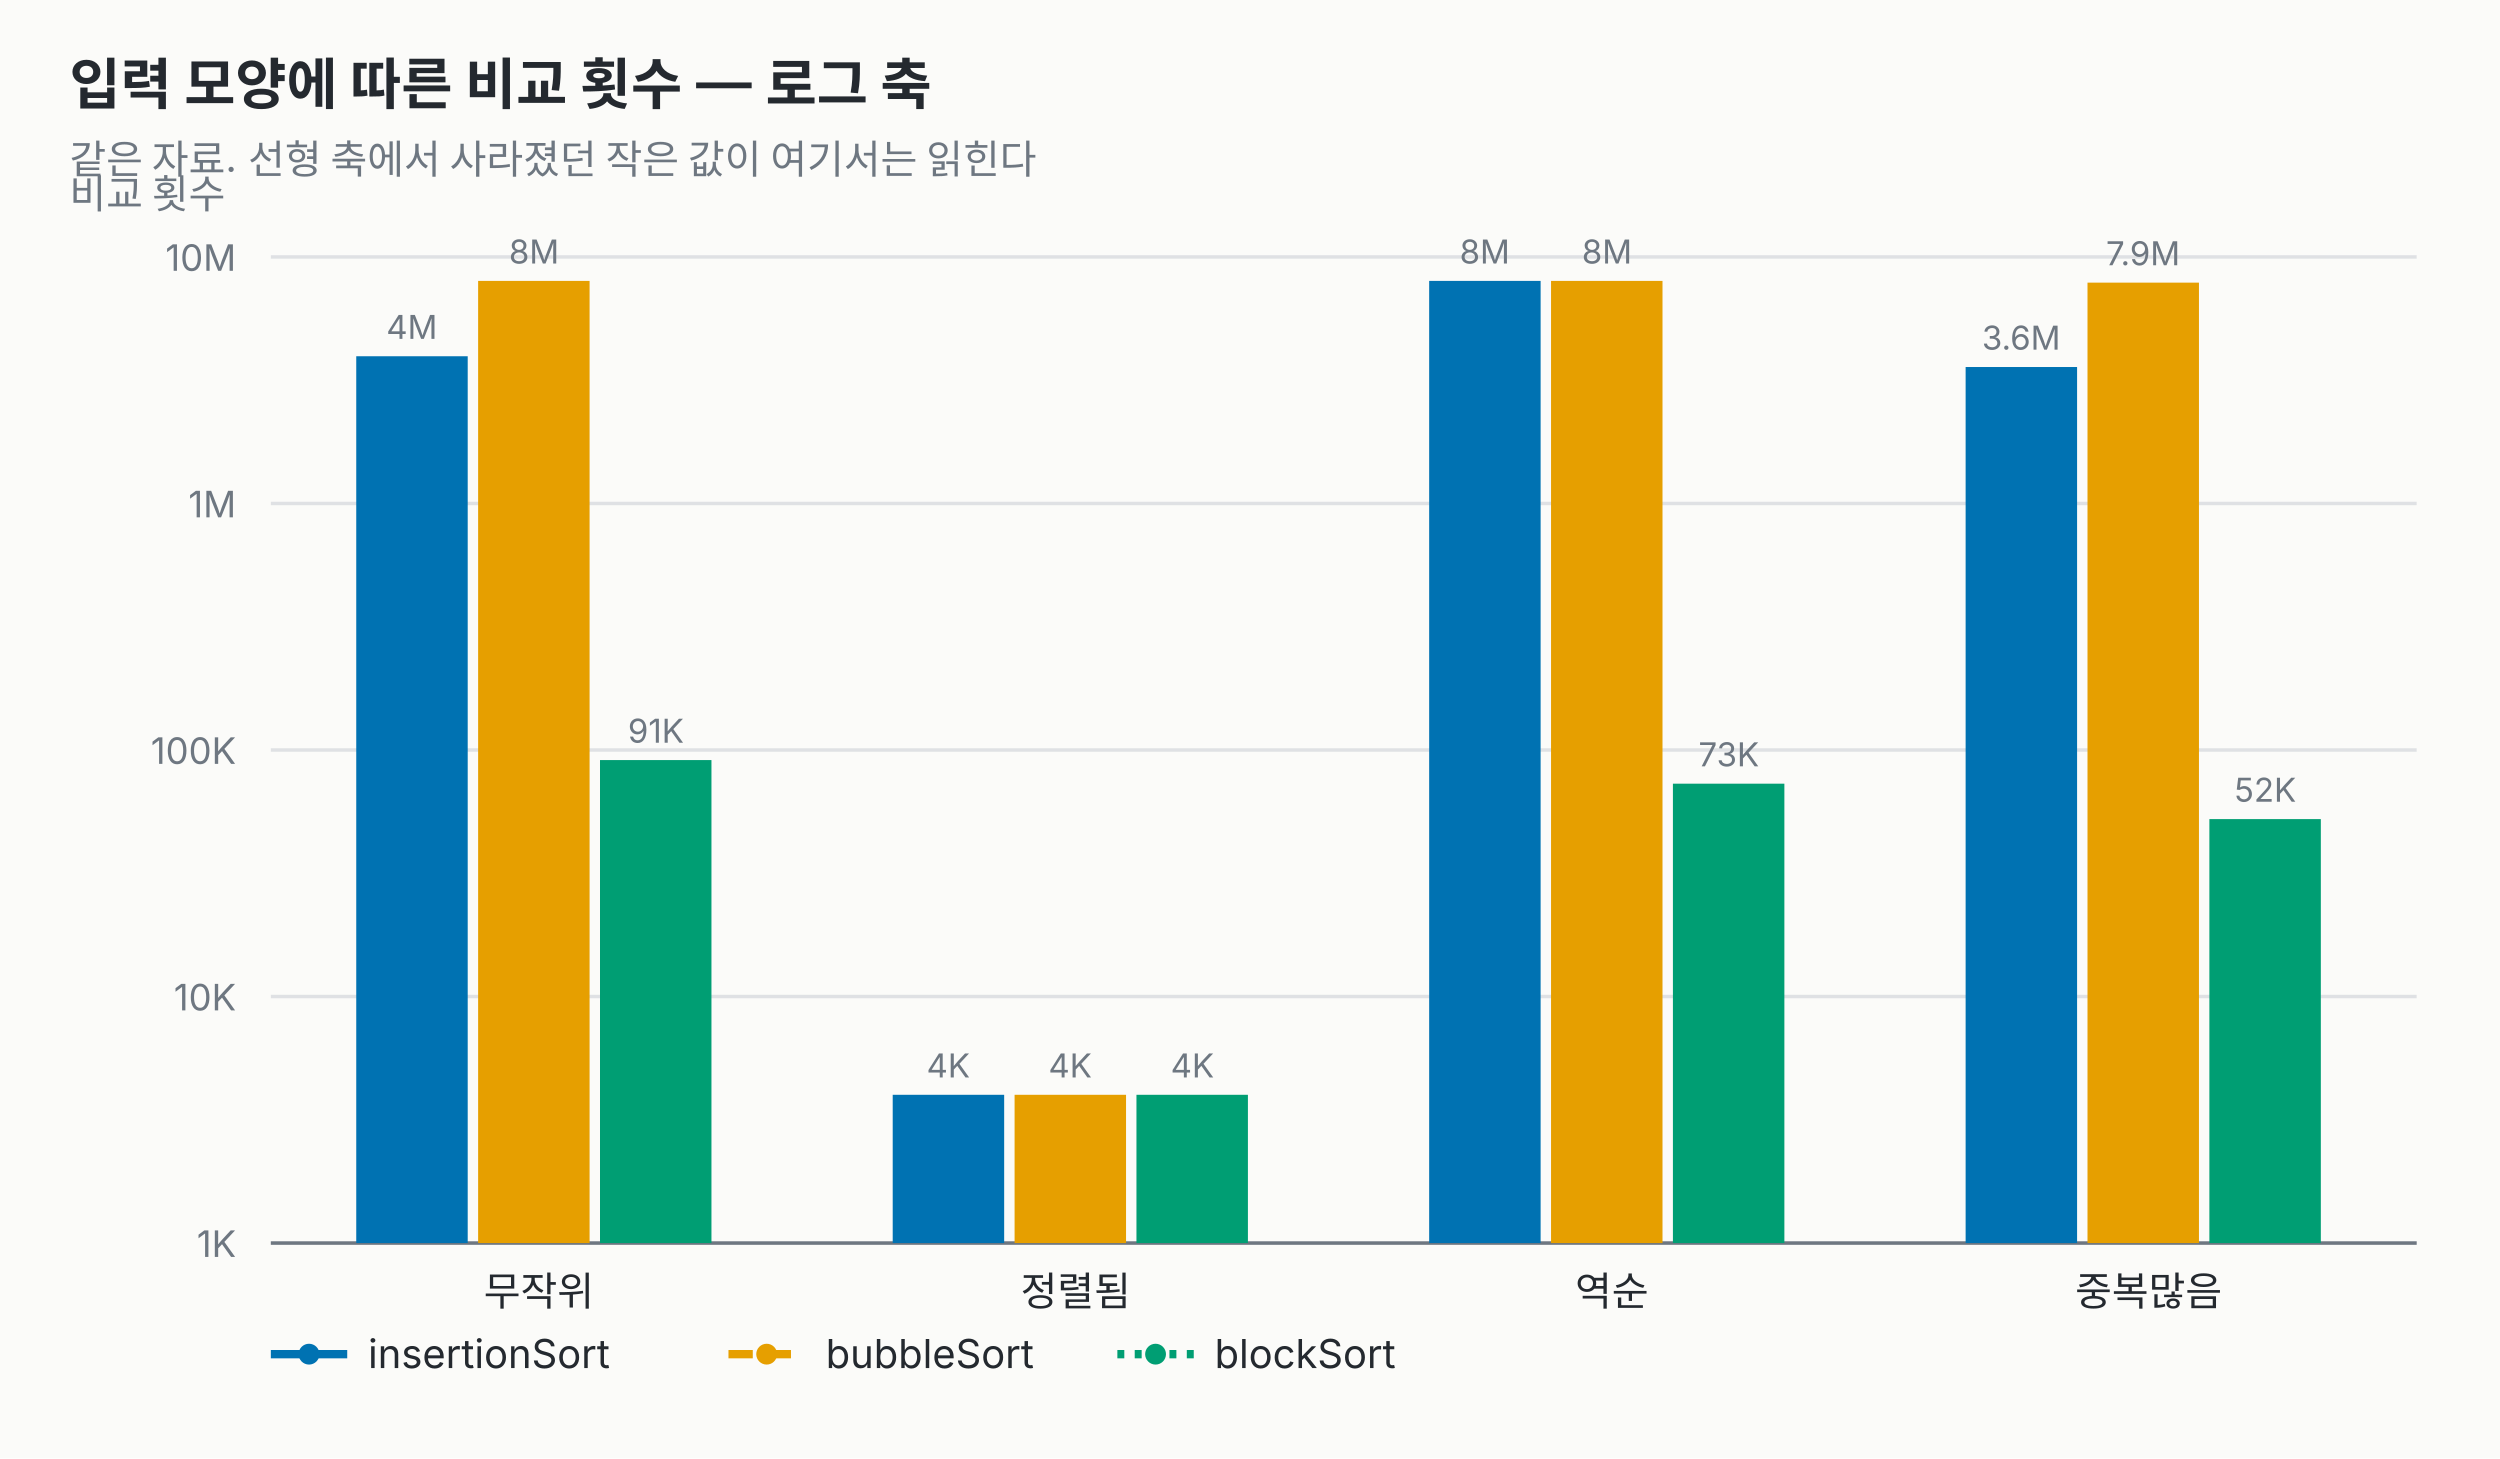
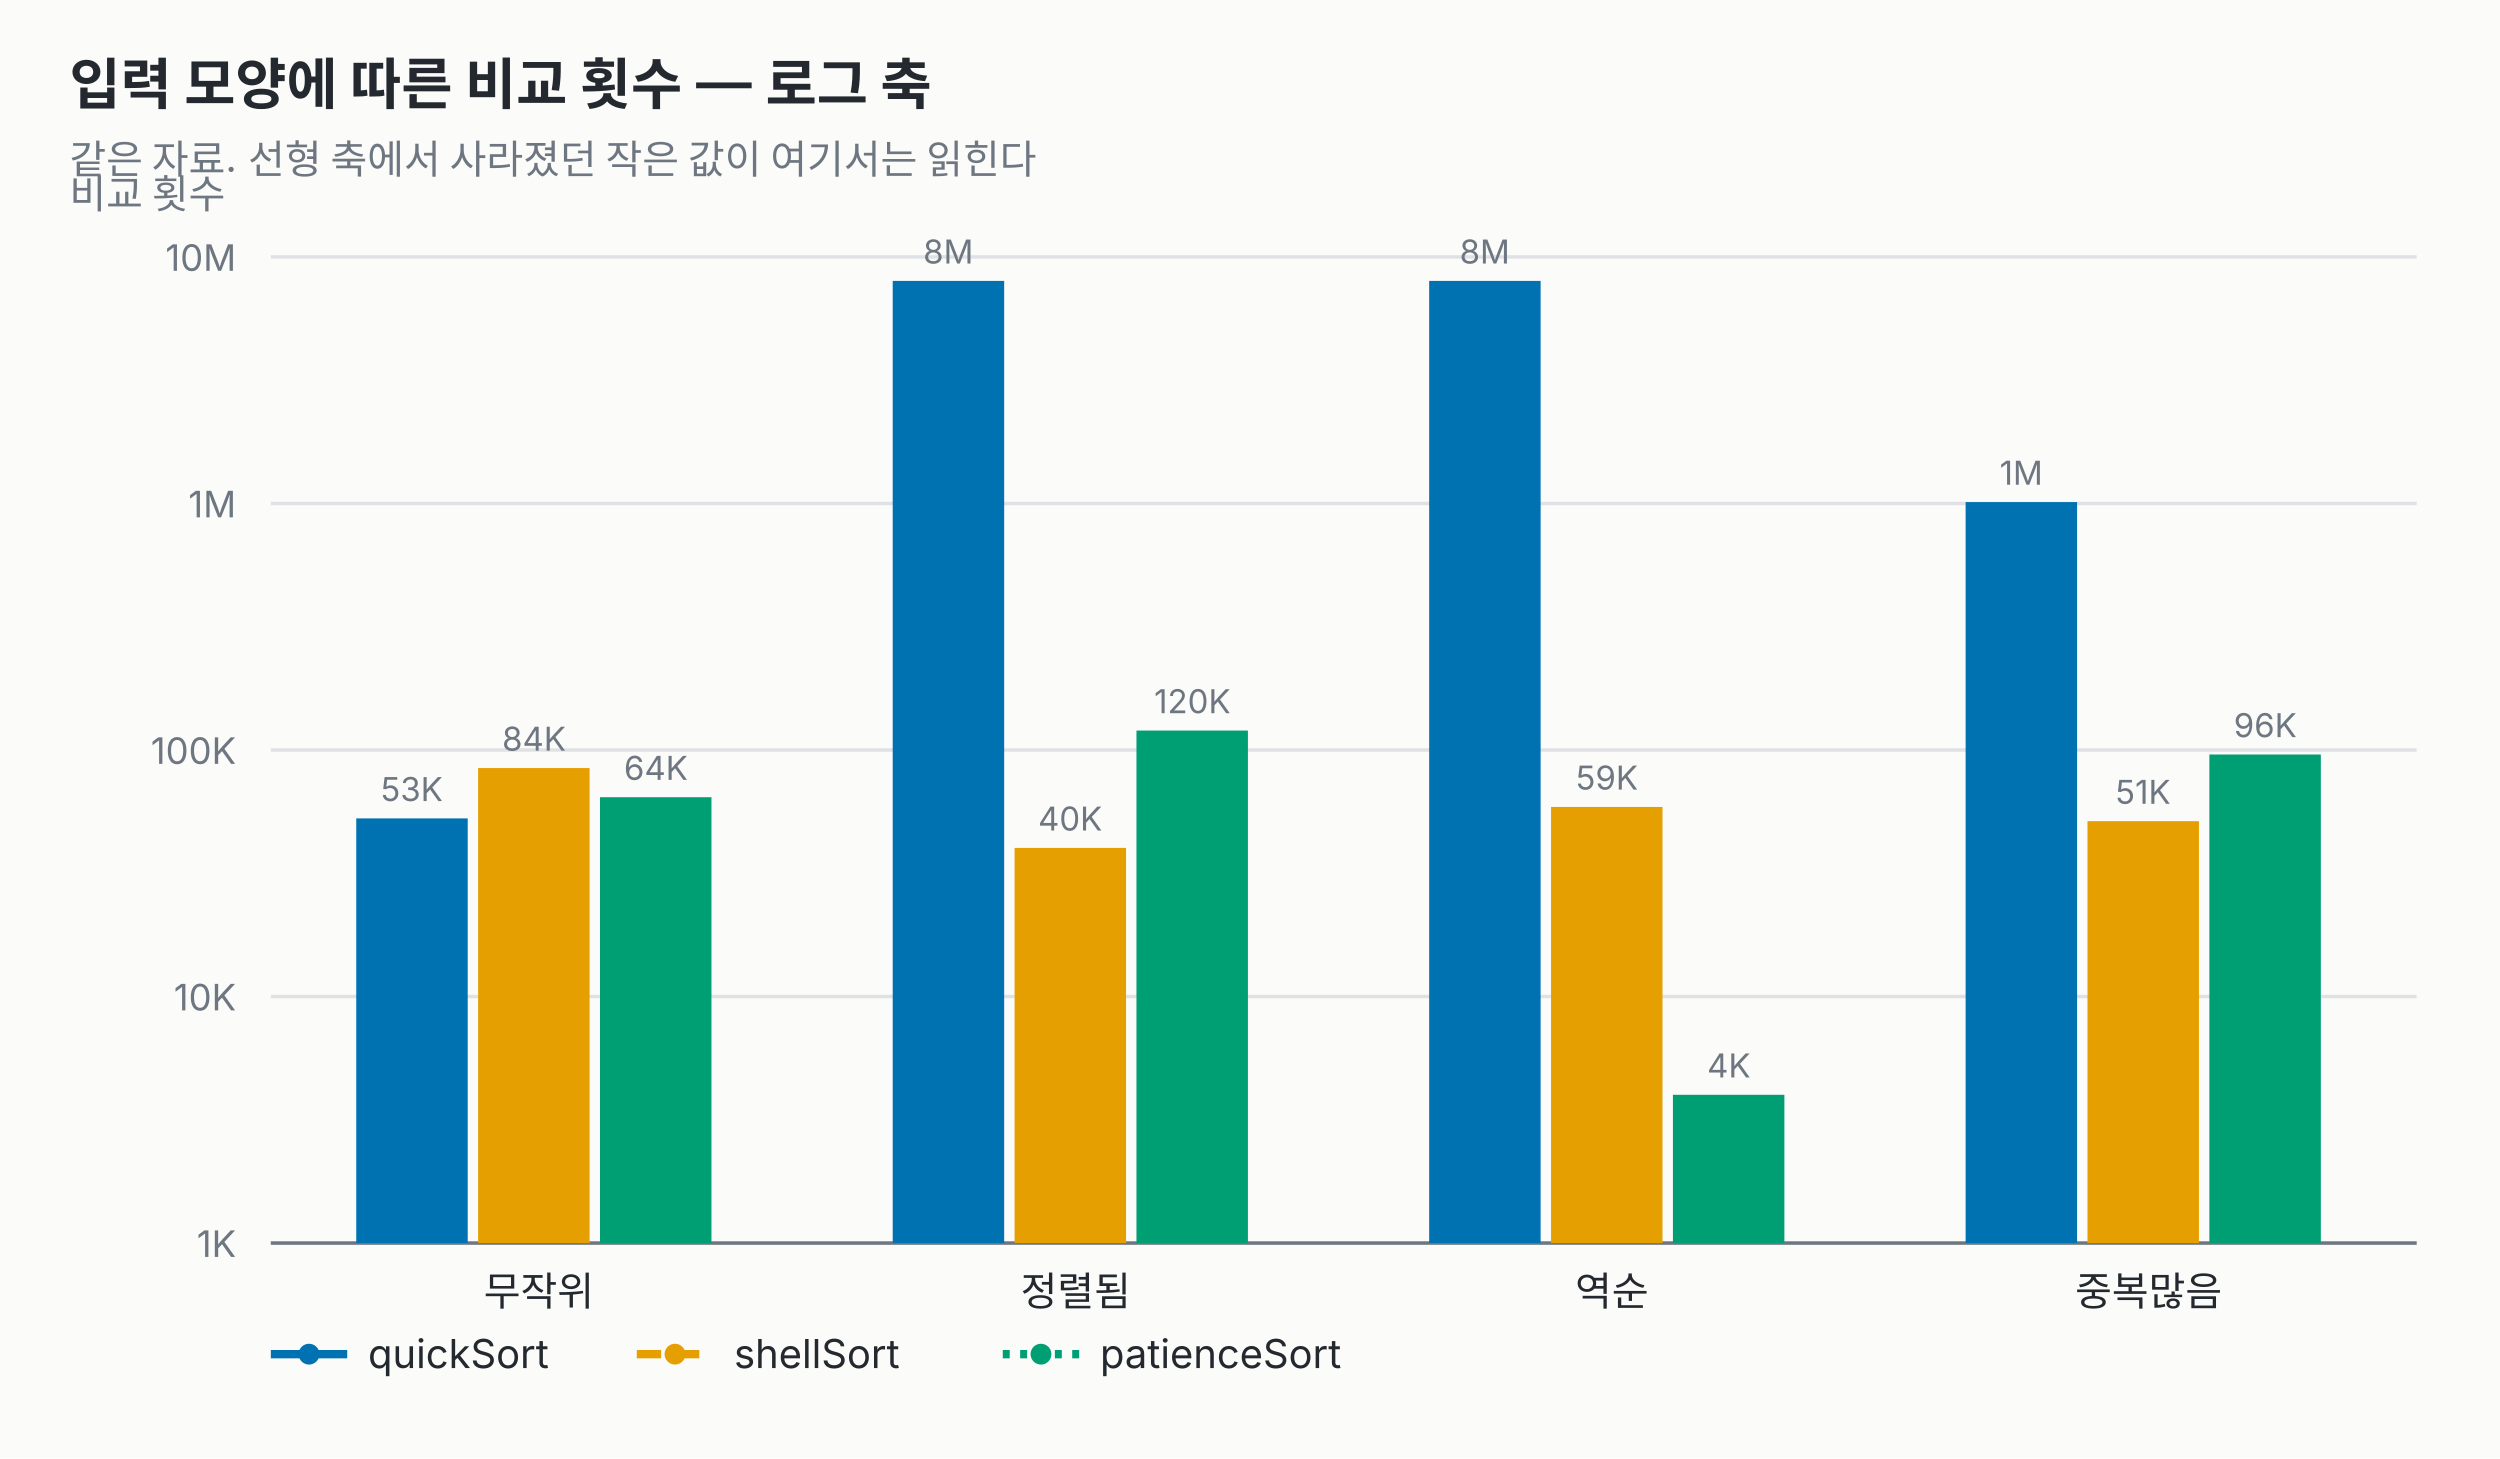
<svg xmlns="http://www.w3.org/2000/svg" width="720" height="420" viewBox="0 0 720 420" font-family="-apple-system, BlinkMacSystemFont, 'Segoe UI', 'Noto Sans KR', 'Apple SD Gothic Neo', 'Malgun Gothic', sans-serif">
  <rect width="720" height="420" fill="#fbfbf9" />
  <text x="20.0" y="30.0" font-size="16" fill="#24292f" text-anchor="start" font-weight="600">입력 모양에 따른 비교 횟수 — 로그 축</text>
  <text x="20.0" y="50.0" font-size="11.5" fill="#6e7781" text-anchor="start" font-weight="400">같은 자료. 선형 축에서 사라졌던 작은 값이 여기서는 읽힌다</text>
  <line x1="78.0" y1="358.0" x2="696.0" y2="358.0" stroke="#dfe1e4" stroke-width="1" stroke-dasharray="none" />
  <text x="68.0" y="362.0" font-size="10.5" fill="#6e7781" text-anchor="end" font-weight="400">1K</text>
  <line x1="78.0" y1="287.0" x2="696.0" y2="287.0" stroke="#dfe1e4" stroke-width="1" stroke-dasharray="none" />
  <text x="68.0" y="291.0" font-size="10.5" fill="#6e7781" text-anchor="end" font-weight="400">10K</text>
  <line x1="78.0" y1="216.0" x2="696.0" y2="216.0" stroke="#dfe1e4" stroke-width="1" stroke-dasharray="none" />
  <text x="68.0" y="220.0" font-size="10.5" fill="#6e7781" text-anchor="end" font-weight="400">100K</text>
  <line x1="78.0" y1="145.0" x2="696.0" y2="145.0" stroke="#dfe1e4" stroke-width="1" stroke-dasharray="none" />
  <text x="68.0" y="149.0" font-size="10.5" fill="#6e7781" text-anchor="end" font-weight="400">1M</text>
  <line x1="78.0" y1="74.0" x2="696.0" y2="74.0" stroke="#dfe1e4" stroke-width="1" stroke-dasharray="none" />
  <text x="68.0" y="78.0" font-size="10.5" fill="#6e7781" text-anchor="end" font-weight="400">10M</text>
  <line x1="78.0" y1="358.0" x2="696.0" y2="358.0" stroke="#6e7781" stroke-width="1" stroke-dasharray="none" />
  <text x="20.0" y="60.0" font-size="11.5" fill="#6e7781" text-anchor="start" font-weight="400">비교 횟수</text>
-   <rect x="102.6" y="102.6" width="32.1" height="255.4" fill="#0072B2" />
-   <text x="118.6" y="97.6" font-size="9.5" fill="#6e7781" text-anchor="middle" font-weight="400">4M</text>
-   <rect x="137.7" y="80.9" width="32.1" height="277.1" fill="#E69F00" />
-   <text x="153.8" y="75.9" font-size="9.5" fill="#6e7781" text-anchor="middle" font-weight="400">8M</text>
-   <rect x="172.8" y="218.9" width="32.1" height="139.1" fill="#009E73" />
-   <text x="188.9" y="213.9" font-size="9.5" fill="#6e7781" text-anchor="middle" font-weight="400">91K</text>
+   <rect x="102.6" y="235.7" width="32.1" height="122.3" fill="#0072B2" />
+   <text x="118.6" y="230.7" font-size="9.5" fill="#6e7781" text-anchor="middle" font-weight="400">53K</text>
+   <rect x="137.7" y="221.2" width="32.1" height="136.8" fill="#E69F00" />
+   <text x="153.8" y="216.2" font-size="9.5" fill="#6e7781" text-anchor="middle" font-weight="400">84K</text>
+   <rect x="172.8" y="229.6" width="32.1" height="128.4" fill="#009E73" />
+   <text x="188.9" y="224.6" font-size="9.5" fill="#6e7781" text-anchor="middle" font-weight="400">64K</text>
  <text x="155.2" y="376.0" font-size="11.5" fill="#24292f" text-anchor="middle" font-weight="400">무작위</text>
-   <rect x="257.1" y="315.3" width="32.1" height="42.7" fill="#0072B2" />
-   <text x="273.1" y="310.3" font-size="9.5" fill="#6e7781" text-anchor="middle" font-weight="400">4K</text>
-   <rect x="292.2" y="315.3" width="32.1" height="42.7" fill="#E69F00" />
-   <text x="308.2" y="310.3" font-size="9.5" fill="#6e7781" text-anchor="middle" font-weight="400">4K</text>
-   <rect x="327.3" y="315.3" width="32.1" height="42.7" fill="#009E73" />
-   <text x="343.4" y="310.3" font-size="9.5" fill="#6e7781" text-anchor="middle" font-weight="400">4K</text>
+   <rect x="257.1" y="80.9" width="32.1" height="277.1" fill="#0072B2" />
+   <text x="273.1" y="75.9" font-size="9.5" fill="#6e7781" text-anchor="middle" font-weight="400">8M</text>
+   <rect x="292.2" y="244.2" width="32.1" height="113.8" fill="#E69F00" />
+   <text x="308.2" y="239.2" font-size="9.5" fill="#6e7781" text-anchor="middle" font-weight="400">40K</text>
+   <rect x="327.3" y="210.4" width="32.1" height="147.6" fill="#009E73" />
+   <text x="343.4" y="205.4" font-size="9.5" fill="#6e7781" text-anchor="middle" font-weight="400">120K</text>
  <text x="309.8" y="376.0" font-size="11.5" fill="#24292f" text-anchor="middle" font-weight="400">정렬됨</text>
  <rect x="411.6" y="80.9" width="32.1" height="277.1" fill="#0072B2" />
  <text x="427.6" y="75.9" font-size="9.5" fill="#6e7781" text-anchor="middle" font-weight="400">8M</text>
-   <rect x="446.7" y="80.9" width="32.1" height="277.1" fill="#E69F00" />
-   <text x="462.8" y="75.9" font-size="9.5" fill="#6e7781" text-anchor="middle" font-weight="400">8M</text>
-   <rect x="481.8" y="225.7" width="32.1" height="132.3" fill="#009E73" />
-   <text x="497.9" y="220.7" font-size="9.5" fill="#6e7781" text-anchor="middle" font-weight="400">73K</text>
+   <rect x="446.7" y="232.4" width="32.1" height="125.6" fill="#E69F00" />
+   <text x="462.8" y="227.4" font-size="9.5" fill="#6e7781" text-anchor="middle" font-weight="400">59K</text>
+   <rect x="481.8" y="315.3" width="32.1" height="42.7" fill="#009E73" />
+   <text x="497.9" y="310.3" font-size="9.5" fill="#6e7781" text-anchor="middle" font-weight="400">4K</text>
  <text x="464.2" y="376.0" font-size="11.5" fill="#24292f" text-anchor="middle" font-weight="400">역순</text>
-   <rect x="566.1" y="105.7" width="32.1" height="252.3" fill="#0072B2" />
-   <text x="582.1" y="100.7" font-size="9.5" fill="#6e7781" text-anchor="middle" font-weight="400">3.6M</text>
-   <rect x="601.2" y="81.4" width="32.1" height="276.6" fill="#E69F00" />
-   <text x="617.2" y="76.4" font-size="9.5" fill="#6e7781" text-anchor="middle" font-weight="400">7.9M</text>
-   <rect x="636.3" y="235.9" width="32.1" height="122.1" fill="#009E73" />
-   <text x="652.4" y="230.9" font-size="9.5" fill="#6e7781" text-anchor="middle" font-weight="400">52K</text>
+   <rect x="566.1" y="144.6" width="32.1" height="213.4" fill="#0072B2" />
+   <text x="582.1" y="139.6" font-size="9.5" fill="#6e7781" text-anchor="middle" font-weight="400">1M</text>
+   <rect x="601.2" y="236.5" width="32.1" height="121.5" fill="#E69F00" />
+   <text x="617.2" y="231.5" font-size="9.5" fill="#6e7781" text-anchor="middle" font-weight="400">51K</text>
+   <rect x="636.3" y="217.3" width="32.1" height="140.7" fill="#009E73" />
+   <text x="652.4" y="212.3" font-size="9.5" fill="#6e7781" text-anchor="middle" font-weight="400">96K</text>
  <text x="618.8" y="376.0" font-size="11.5" fill="#24292f" text-anchor="middle" font-weight="400">중복많음</text>
  <line x1="78.0" y1="390.0" x2="100.0" y2="390.0" stroke="#0072B2" stroke-width="2.4" stroke-dasharray="none" />
  <circle cx="89.0" cy="390.0" r="3" fill="#0072B2" />
-   <text x="106.0" y="394.0" font-size="11.5" fill="#24292f" text-anchor="start" font-weight="400">insertionSort</text>
-   <line x1="209.8" y1="390.0" x2="231.8" y2="390.0" stroke="#E69F00" stroke-width="2.4" stroke-dasharray="7 4" />
-   <circle cx="220.8" cy="390.0" r="3" fill="#E69F00" />
-   <text x="237.8" y="394.0" font-size="11.5" fill="#24292f" text-anchor="start" font-weight="400">bubbleSort</text>
-   <line x1="321.8" y1="390.0" x2="343.8" y2="390.0" stroke="#009E73" stroke-width="2.4" stroke-dasharray="2 3" />
-   <circle cx="332.8" cy="390.0" r="3" fill="#009E73" />
-   <text x="349.8" y="394.0" font-size="11.5" fill="#24292f" text-anchor="start" font-weight="400">blockSort</text>
+   <text x="106.0" y="394.0" font-size="11.5" fill="#24292f" text-anchor="start" font-weight="400">quickSort</text>
+   <line x1="183.4" y1="390.0" x2="205.4" y2="390.0" stroke="#E69F00" stroke-width="2.4" stroke-dasharray="7 4" />
+   <circle cx="194.4" cy="390.0" r="3" fill="#E69F00" />
+   <text x="211.4" y="394.0" font-size="11.5" fill="#24292f" text-anchor="start" font-weight="400">shellSort</text>
+   <line x1="288.8" y1="390.0" x2="310.8" y2="390.0" stroke="#009E73" stroke-width="2.4" stroke-dasharray="2 3" />
+   <circle cx="299.8" cy="390.0" r="3" fill="#009E73" />
+   <text x="316.8" y="394.0" font-size="11.5" fill="#24292f" text-anchor="start" font-weight="400">patienceSort</text>
</svg>
